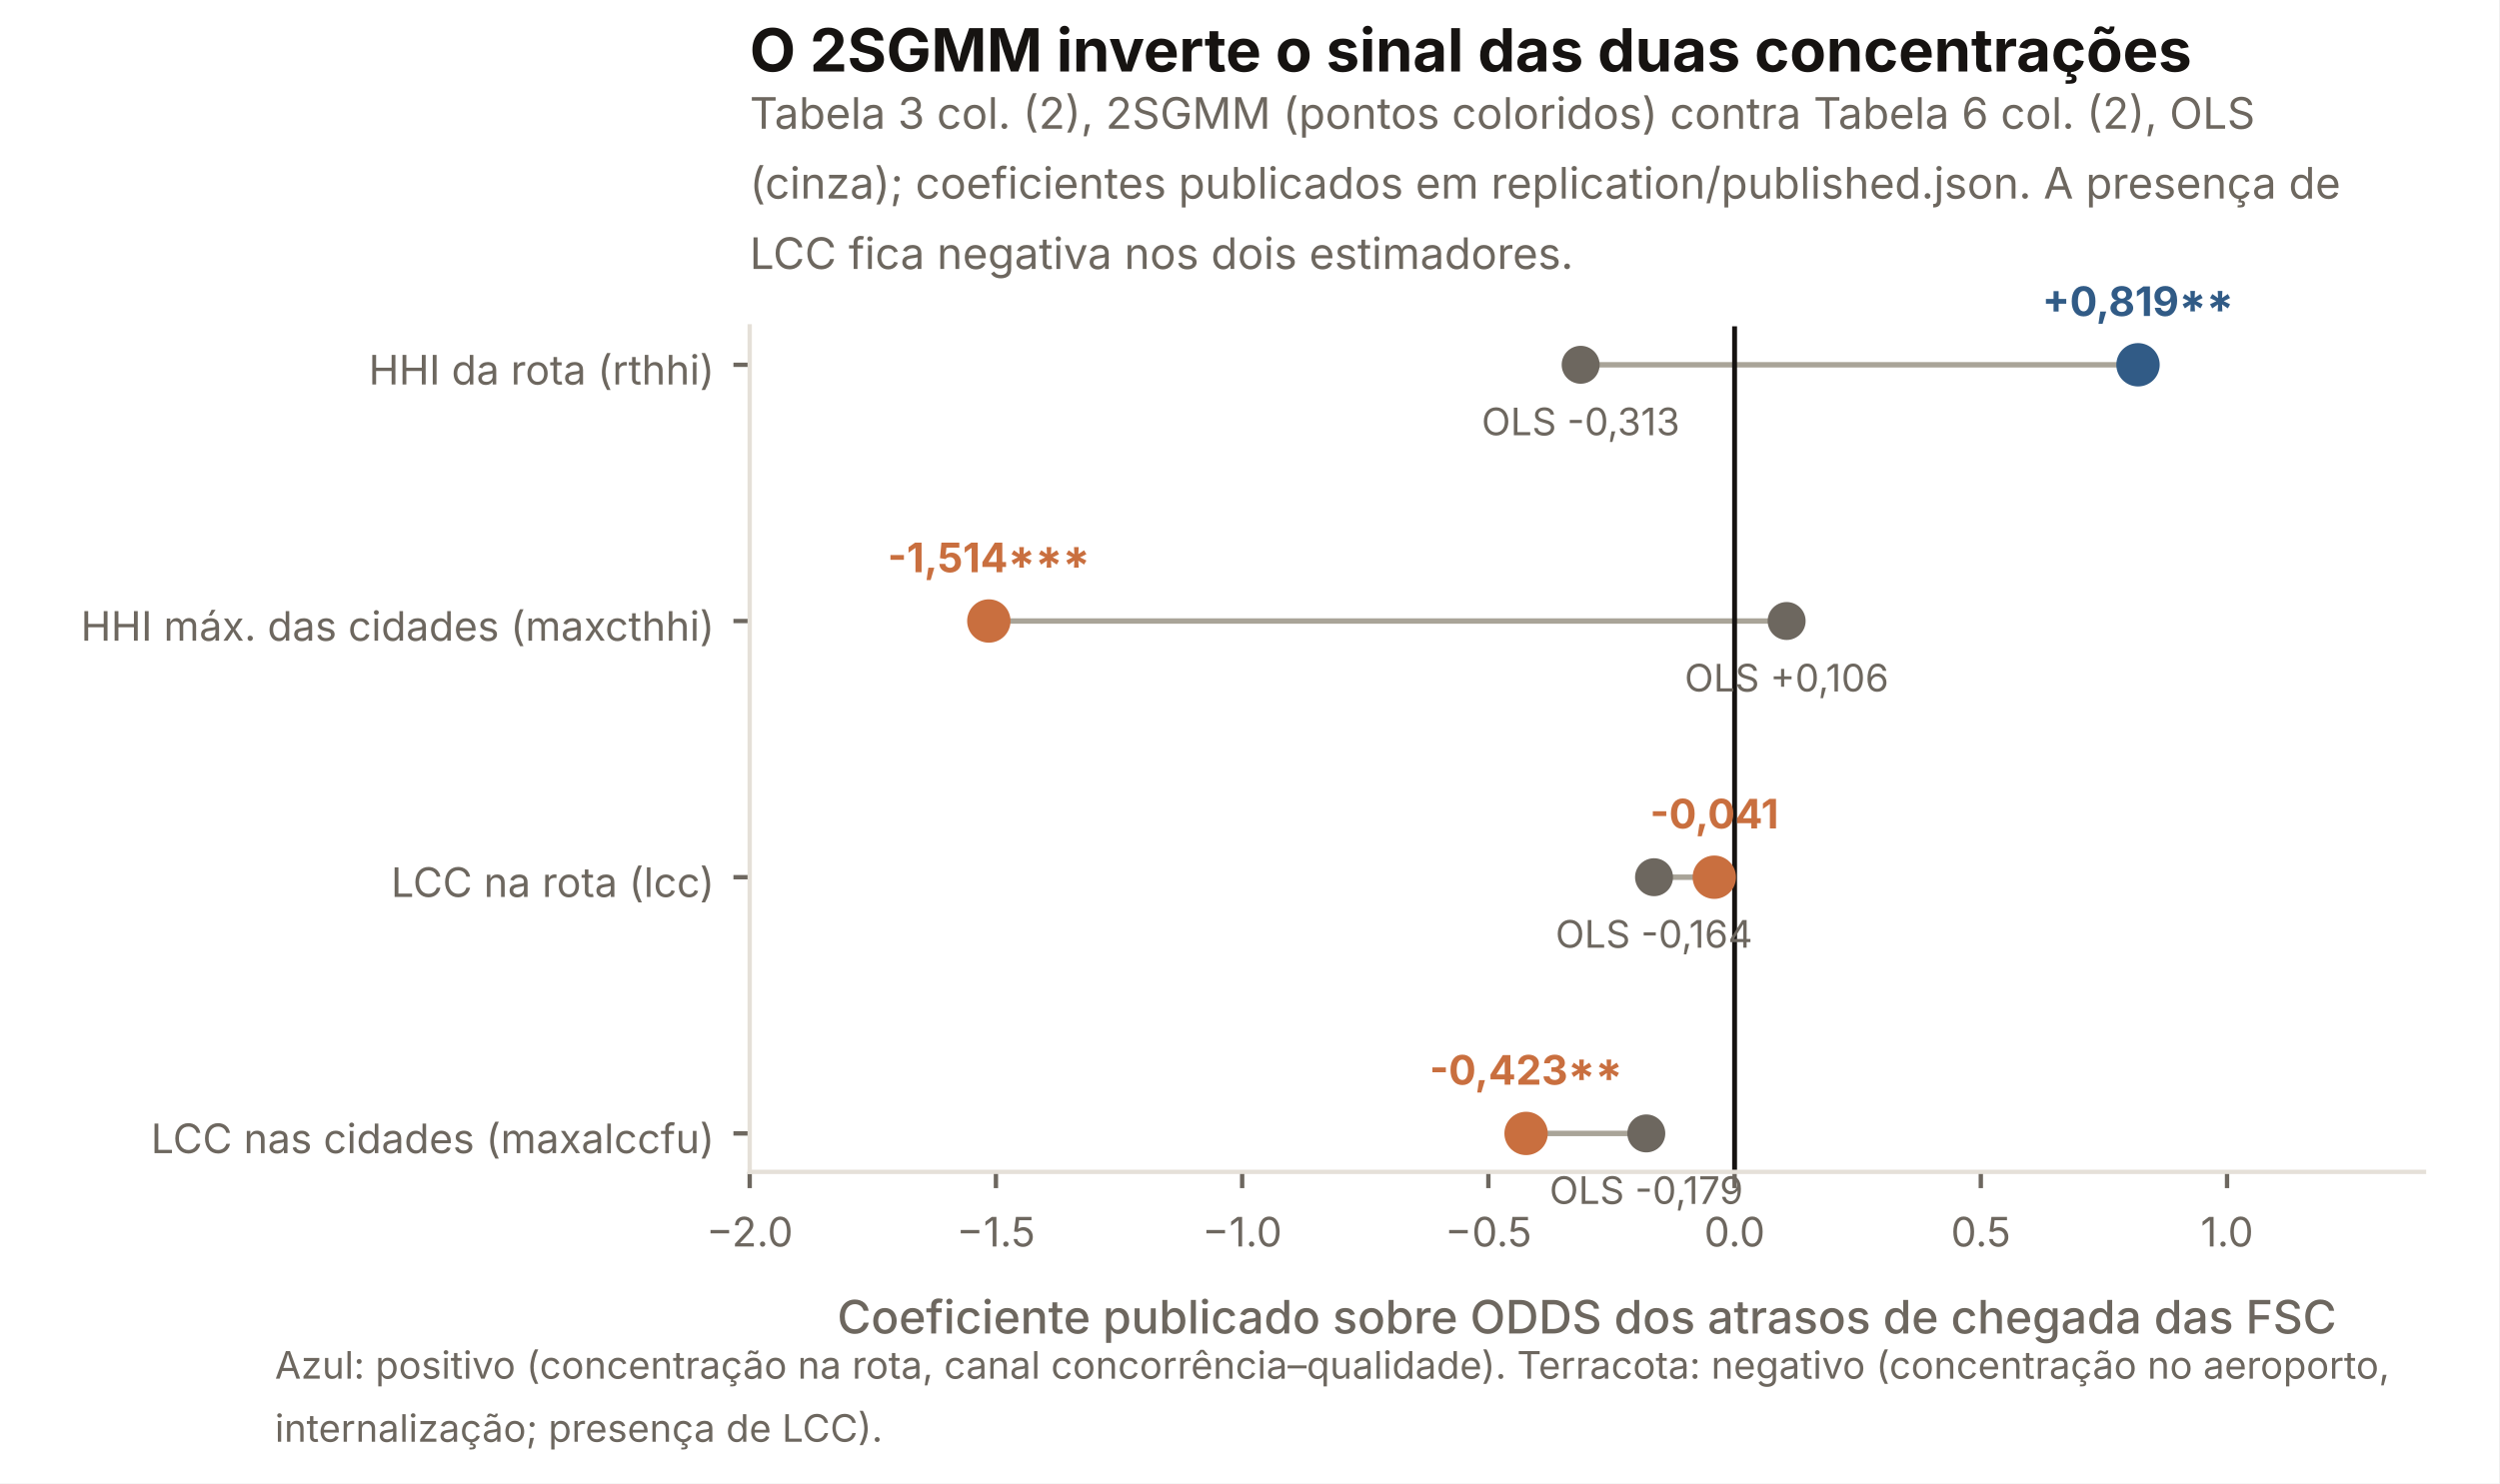
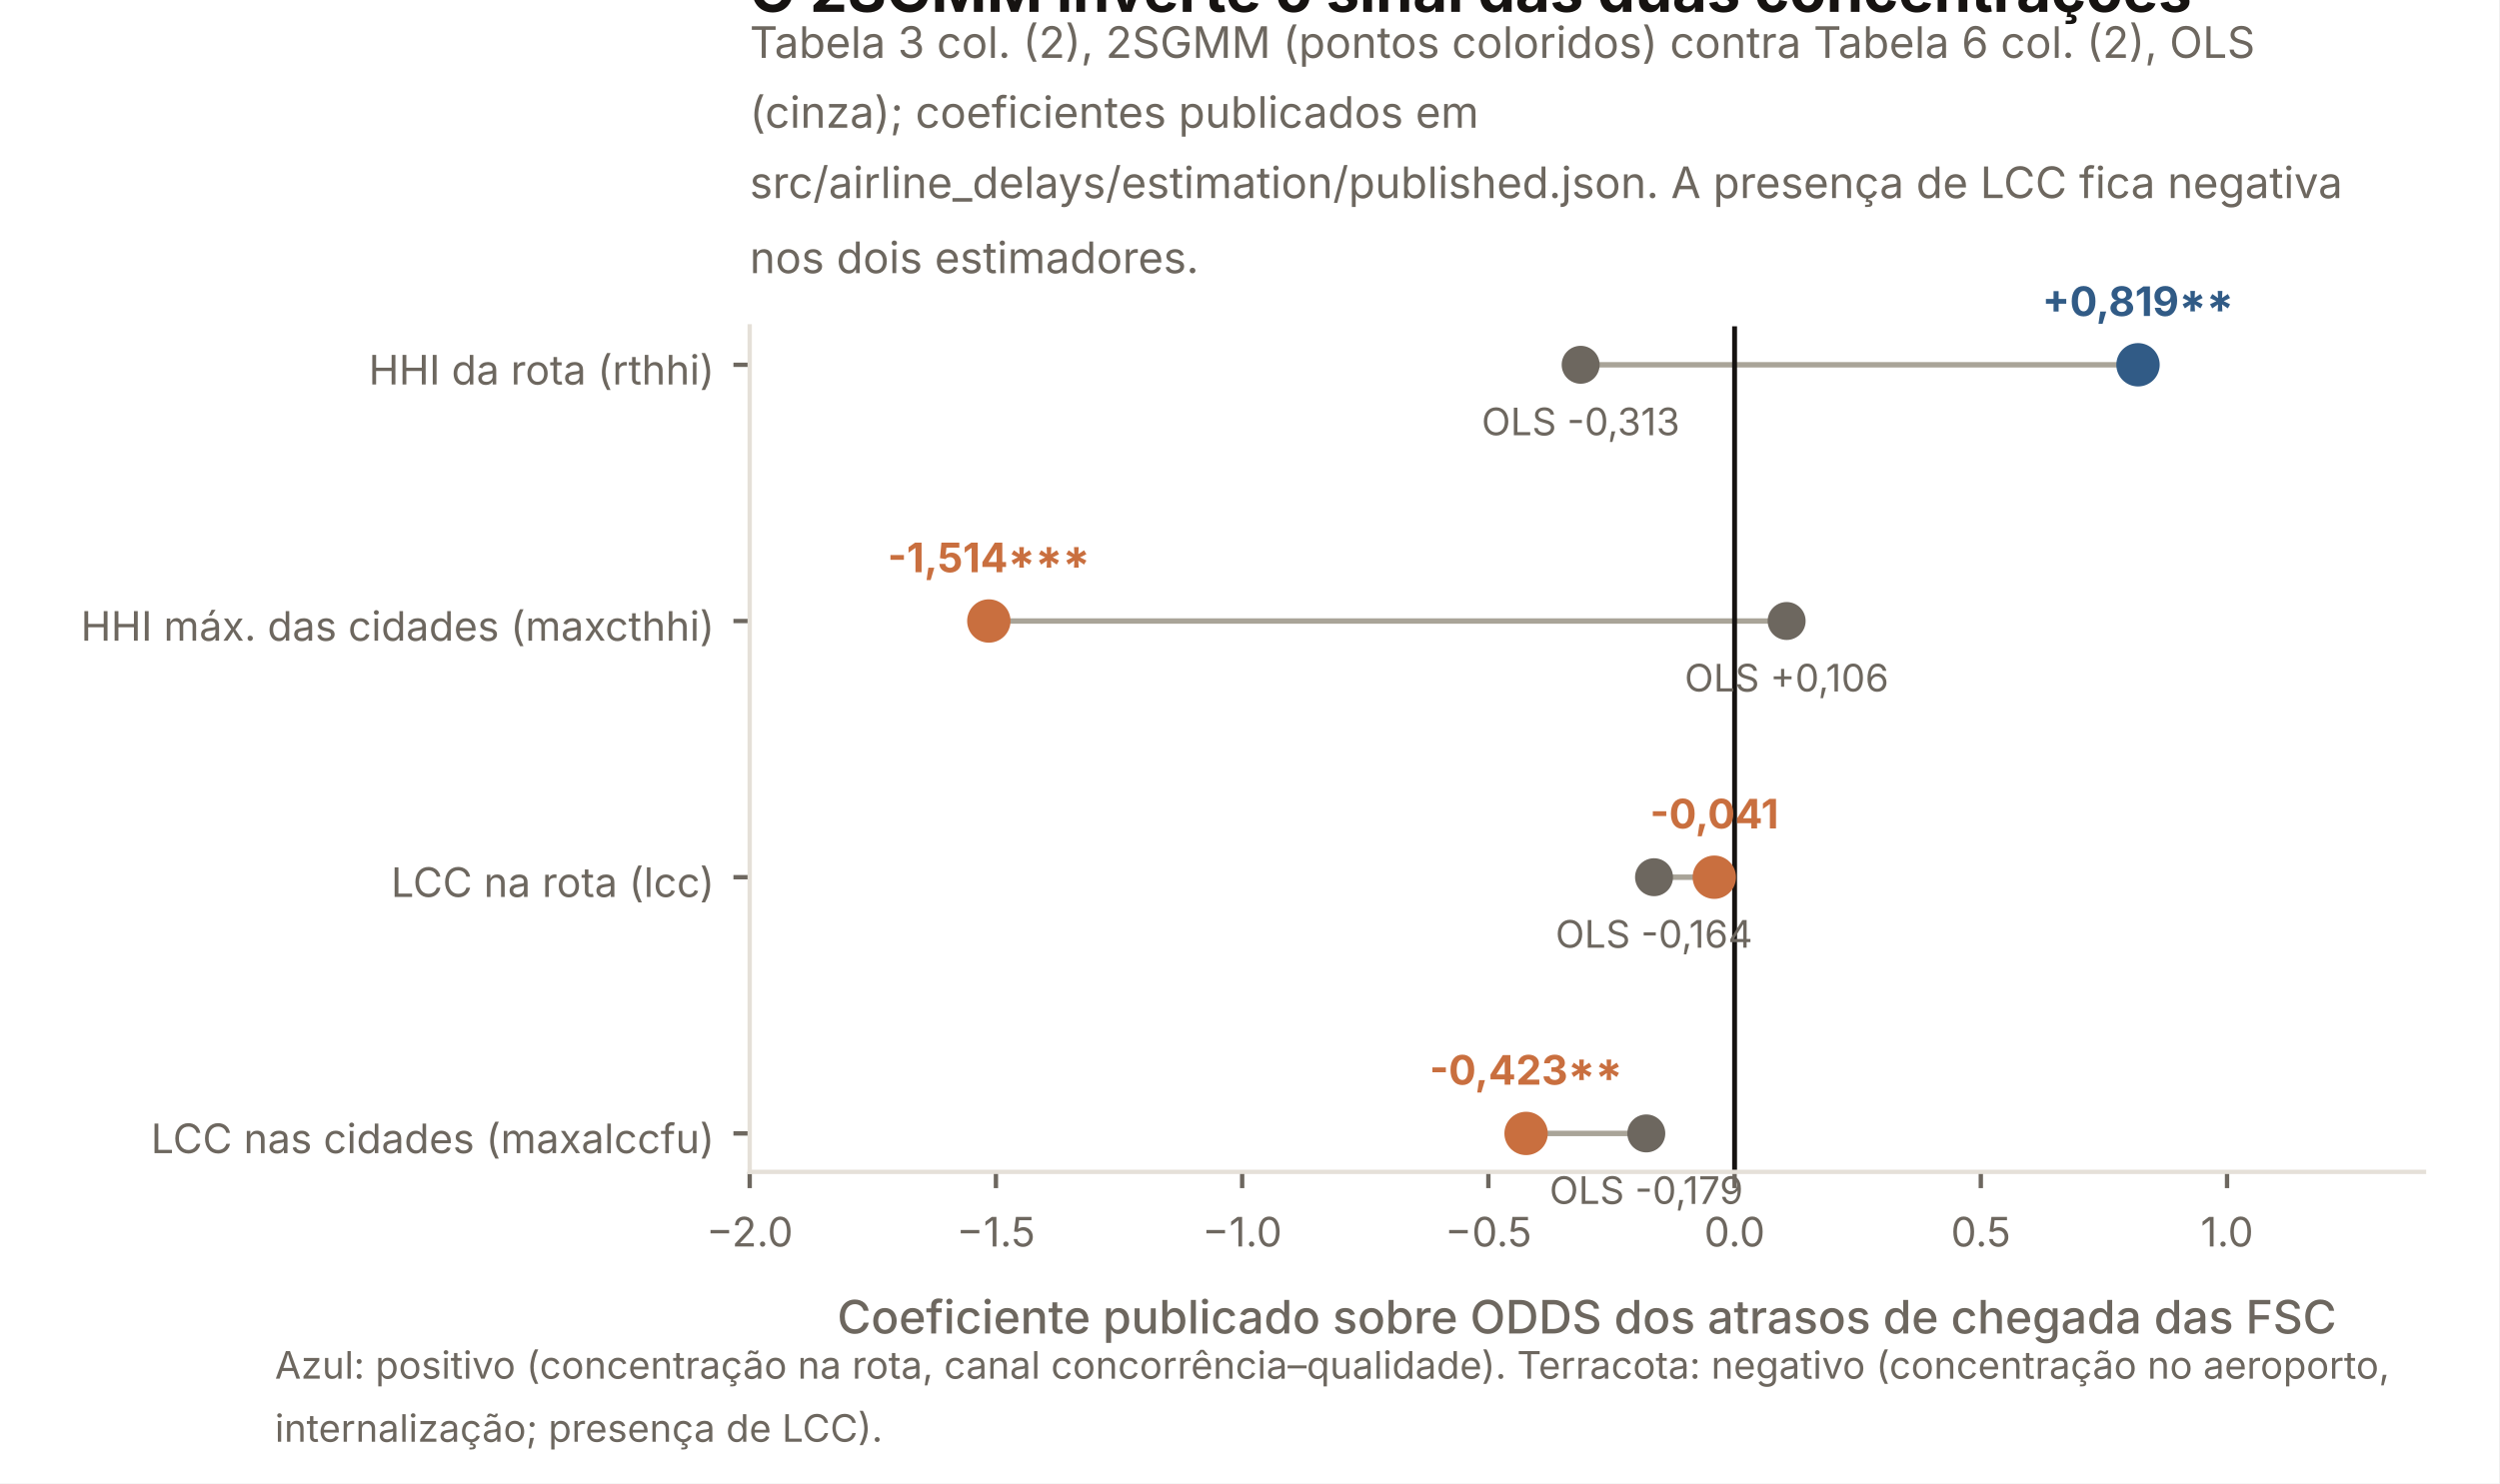
<svg xmlns="http://www.w3.org/2000/svg" xmlns:xlink="http://www.w3.org/1999/xlink" width="460.8pt" height="273.6pt" viewBox="0 0 460.8 273.6" version="1.1">
  <defs>
    <style type="text/css">*{stroke-linejoin: round; stroke-linecap: butt}</style>
  </defs>
  <g id="figure_1">
    <g id="patch_1">
      <path d="M 0 273.6 L 460.8 273.6 L 460.8 0 L 0 0 z " style="fill: #ffffff" />
    </g>
    <g id="axes_1">
      <g id="patch_2">
        <path d="M 138.24 216.144 L 446.976 216.144 L 446.976 60.192 L 138.24 60.192 z " style="fill: #ffffff" />
      </g>
      <g id="line2d_1">
        <path d="M 291.464 67.281 L 394.237 67.281 " clip-path="url(#pd7188fddd0)" style="fill: none; stroke: #a9a498; stroke-linecap: round" />
      </g>
      <g id="line2d_2">
        <path d="M 329.447 114.539 L 182.335 114.539 " clip-path="url(#pd7188fddd0)" style="fill: none; stroke: #a9a498; stroke-linecap: round" />
      </g>
      <g id="line2d_3">
        <path d="M 304.994 161.797 L 316.108 161.797 " clip-path="url(#pd7188fddd0)" style="fill: none; stroke: #a9a498; stroke-linecap: round" />
      </g>
      <g id="line2d_4">
        <path d="M 303.568 209.055 L 281.403 209.055 " clip-path="url(#pd7188fddd0)" style="fill: none; stroke: #a9a498; stroke-linecap: round" />
      </g>
      <g id="matplotlib.axis_1">
        <g id="xtick_1">
          <g id="line2d_5">
            <defs>
              <path id="md8b430ad31" d="M 0 0 L 0 3 " style="stroke: #6d675f; stroke-width: 0.8" />
            </defs>
            <g>
              <use xlink:href="#md8b430ad31" x="138.24" y="216.144" style="fill: #6d675f; stroke: #6d675f; stroke-width: 0.8" />
            </g>
          </g>
          <g id="text_1">
            <text style="font-size: 7.5px; font-family: 'Inter', 'Helvetica Neue', 'Arial', 'DejaVu Sans', sans-serif; text-anchor: middle; fill: #6d675f" x="138.24" y="229.91" transform="rotate(-0 138.24 229.9096)">−2.0</text>
          </g>
        </g>
        <g id="xtick_2">
          <g id="line2d_6">
            <g>
              <use xlink:href="#md8b430ad31" x="183.642" y="216.144" style="fill: #6d675f; stroke: #6d675f; stroke-width: 0.8" />
            </g>
          </g>
          <g id="text_2">
            <text style="font-size: 7.5px; font-family: 'Inter', 'Helvetica Neue', 'Arial', 'DejaVu Sans', sans-serif; text-anchor: middle; fill: #6d675f" x="183.642" y="229.91" transform="rotate(-0 183.6424 229.9096)">−1.5</text>
          </g>
        </g>
        <g id="xtick_3">
          <g id="line2d_7">
            <g>
              <use xlink:href="#md8b430ad31" x="229.045" y="216.144" style="fill: #6d675f; stroke: #6d675f; stroke-width: 0.8" />
            </g>
          </g>
          <g id="text_3">
            <text style="font-size: 7.5px; font-family: 'Inter', 'Helvetica Neue', 'Arial', 'DejaVu Sans', sans-serif; text-anchor: middle; fill: #6d675f" x="229.045" y="229.91" transform="rotate(-0 229.0447 229.9096)">−1.0</text>
          </g>
        </g>
        <g id="xtick_4">
          <g id="line2d_8">
            <g>
              <use xlink:href="#md8b430ad31" x="274.447" y="216.144" style="fill: #6d675f; stroke: #6d675f; stroke-width: 0.8" />
            </g>
          </g>
          <g id="text_4">
            <text style="font-size: 7.5px; font-family: 'Inter', 'Helvetica Neue', 'Arial', 'DejaVu Sans', sans-serif; text-anchor: middle; fill: #6d675f" x="274.447" y="229.91" transform="rotate(-0 274.4471 229.9096)">−0.5</text>
          </g>
        </g>
        <g id="xtick_5">
          <g id="line2d_9">
            <g>
              <use xlink:href="#md8b430ad31" x="319.849" y="216.144" style="fill: #6d675f; stroke: #6d675f; stroke-width: 0.8" />
            </g>
          </g>
          <g id="text_5">
            <text style="font-size: 7.5px; font-family: 'Inter', 'Helvetica Neue', 'Arial', 'DejaVu Sans', sans-serif; text-anchor: middle; fill: #6d675f" x="319.849" y="229.91" transform="rotate(-0 319.8494 229.9096)">0.0</text>
          </g>
        </g>
        <g id="xtick_6">
          <g id="line2d_10">
            <g>
              <use xlink:href="#md8b430ad31" x="365.252" y="216.144" style="fill: #6d675f; stroke: #6d675f; stroke-width: 0.8" />
            </g>
          </g>
          <g id="text_6">
            <text style="font-size: 7.5px; font-family: 'Inter', 'Helvetica Neue', 'Arial', 'DejaVu Sans', sans-serif; text-anchor: middle; fill: #6d675f" x="365.252" y="229.91" transform="rotate(-0 365.2518 229.9096)">0.5</text>
          </g>
        </g>
        <g id="xtick_7">
          <g id="line2d_11">
            <g>
              <use xlink:href="#md8b430ad31" x="410.654" y="216.144" style="fill: #6d675f; stroke: #6d675f; stroke-width: 0.8" />
            </g>
          </g>
          <g id="text_7">
            <text style="font-size: 7.5px; font-family: 'Inter', 'Helvetica Neue', 'Arial', 'DejaVu Sans', sans-serif; text-anchor: middle; fill: #6d675f" x="410.654" y="229.91" transform="rotate(-0 410.6541 229.9096)">1.0</text>
          </g>
        </g>
        <g id="text_8">
          <text style="font-weight: 500; font-size: 8.5px; font-family: 'Inter', 'Helvetica Neue', 'Arial', 'DejaVu Sans', sans-serif; text-anchor: middle; fill: #6d675f" x="292.608" y="245.953" transform="rotate(-0 292.608 245.9531)">Coeficiente publicado sobre ODDS dos atrasos de chegada das FSC</text>
        </g>
      </g>
      <g id="matplotlib.axis_2">
        <g id="ytick_1">
          <g id="line2d_12">
            <defs>
              <path id="m053edb8091" d="M 0 0 L -3 0 " style="stroke: #6d675f; stroke-width: 0.8" />
            </defs>
            <g>
              <use xlink:href="#m053edb8091" x="138.24" y="67.281" style="fill: #6d675f; stroke: #6d675f; stroke-width: 0.8" />
            </g>
          </g>
          <g id="text_9">
            <text style="font-size: 7.5px; font-family: 'Inter', 'Helvetica Neue', 'Arial', 'DejaVu Sans', sans-serif; text-anchor: end; fill: #6d675f" x="131.74" y="70.914" transform="rotate(-0 131.74 70.91354)">HHI da rota (rthhi)</text>
          </g>
        </g>
        <g id="ytick_2">
          <g id="line2d_13">
            <g>
              <use xlink:href="#m053edb8091" x="138.24" y="114.539" style="fill: #6d675f; stroke: #6d675f; stroke-width: 0.8" />
            </g>
          </g>
          <g id="text_10">
            <text style="font-size: 7.5px; font-family: 'Inter', 'Helvetica Neue', 'Arial', 'DejaVu Sans', sans-serif; text-anchor: end; fill: #6d675f" x="131.74" y="118.172" transform="rotate(-0 131.74 118.1717)">HHI máx. das cidades (maxcthhi)</text>
          </g>
        </g>
        <g id="ytick_3">
          <g id="line2d_14">
            <g>
              <use xlink:href="#m053edb8091" x="138.24" y="161.797" style="fill: #6d675f; stroke: #6d675f; stroke-width: 0.8" />
            </g>
          </g>
          <g id="text_11">
            <text style="font-size: 7.5px; font-family: 'Inter', 'Helvetica Neue', 'Arial', 'DejaVu Sans', sans-serif; text-anchor: end; fill: #6d675f" x="131.74" y="165.43" transform="rotate(-0 131.74 165.4299)">LCC na rota (lcc)</text>
          </g>
        </g>
        <g id="ytick_4">
          <g id="line2d_15">
            <g>
              <use xlink:href="#m053edb8091" x="138.24" y="209.055" style="fill: #6d675f; stroke: #6d675f; stroke-width: 0.8" />
            </g>
          </g>
          <g id="text_12">
            <text style="font-size: 7.5px; font-family: 'Inter', 'Helvetica Neue', 'Arial', 'DejaVu Sans', sans-serif; text-anchor: end; fill: #6d675f" x="131.74" y="212.688" transform="rotate(-0 131.74 212.6881)">LCC nas cidades (maxalccfu)</text>
          </g>
        </g>
      </g>
      <g id="line2d_16">
        <path d="M 319.849 216.144 L 319.849 60.192 " clip-path="url(#pd7188fddd0)" style="fill: none; stroke: #161311; stroke-width: 0.9; stroke-linecap: round" />
      </g>
      <g id="patch_3">
        <path d="M 138.24 216.144 L 138.24 60.192 " style="fill: none; stroke: #e5e0d8; stroke-width: 0.8; stroke-linejoin: miter; stroke-linecap: square" />
      </g>
      <g id="patch_4">
        <path d="M 138.24 216.144 L 446.976 216.144 " style="fill: none; stroke: #e5e0d8; stroke-width: 0.8; stroke-linejoin: miter; stroke-linecap: square" />
      </g>
      <g id="line2d_17">
        <defs>
          <path id="mf30f25f028" d="M 0 3 C 0.796 3 1.559 2.684 2.121 2.121 C 2.684 1.559 3 0.796 3 0 C 3 -0.796 2.684 -1.559 2.121 -2.121 C 1.559 -2.684 0.796 -3 0 -3 C -0.796 -3 -1.559 -2.684 -2.121 -2.121 C -2.684 -1.559 -3 -0.796 -3 0 C -3 0.796 -2.684 1.559 -2.121 2.121 C -1.559 2.684 -0.796 3 0 3 z " style="stroke: #6d675f" />
        </defs>
        <g clip-path="url(#pd7188fddd0)">
          <use xlink:href="#mf30f25f028" x="291.464" y="67.281" style="fill: #6d675f; stroke: #6d675f" />
        </g>
      </g>
      <g id="text_13">
        <text style="font-weight: 700; font-size: 7.5px; font-family: 'Inter', 'Helvetica Neue', 'Arial', 'DejaVu Sans', sans-serif; text-anchor: middle; fill: #315b86" x="394.237" y="58.281" transform="rotate(-0 394.2366 58.28073)">+0,819**</text>
      </g>
      <g id="text_14">
        <text style="font-size: 7px; font-family: 'Inter', 'Helvetica Neue', 'Arial', 'DejaVu Sans', sans-serif; text-anchor: middle; fill: #6d675f" x="291.464" y="80.281" transform="rotate(-0 291.4639 80.28073)">OLS -0,313</text>
      </g>
      <g id="line2d_18">
        <g clip-path="url(#pd7188fddd0)">
          <use xlink:href="#mf30f25f028" x="329.447" y="114.539" style="fill: #6d675f; stroke: #6d675f" />
        </g>
      </g>
      <g id="text_15">
        <text style="font-weight: 700; font-size: 7.5px; font-family: 'Inter', 'Helvetica Neue', 'Arial', 'DejaVu Sans', sans-serif; text-anchor: middle; fill: #c96f3f" x="182.335" y="105.539" transform="rotate(-0 182.3348 105.5389)">-1,514***</text>
      </g>
      <g id="text_16">
        <text style="font-size: 7px; font-family: 'Inter', 'Helvetica Neue', 'Arial', 'DejaVu Sans', sans-serif; text-anchor: middle; fill: #6d675f" x="329.447" y="127.539" transform="rotate(-0 329.4475 127.5389)">OLS +0,106</text>
      </g>
      <g id="line2d_19">
        <g clip-path="url(#pd7188fddd0)">
          <use xlink:href="#mf30f25f028" x="304.994" y="161.797" style="fill: #6d675f; stroke: #6d675f" />
        </g>
      </g>
      <g id="text_17">
        <text style="font-weight: 700; font-size: 7.5px; font-family: 'Inter', 'Helvetica Neue', 'Arial', 'DejaVu Sans', sans-serif; text-anchor: middle; fill: #c96f3f" x="316.108" y="152.797" transform="rotate(-0 316.1083 152.7971)">-0,041</text>
      </g>
      <g id="text_18">
        <text style="font-size: 7px; font-family: 'Inter', 'Helvetica Neue', 'Arial', 'DejaVu Sans', sans-serif; text-anchor: middle; fill: #6d675f" x="304.994" y="174.797" transform="rotate(-0 304.9938 174.7971)">OLS -0,164</text>
      </g>
      <g id="line2d_20">
        <g clip-path="url(#pd7188fddd0)">
          <use xlink:href="#mf30f25f028" x="303.568" y="209.055" style="fill: #6d675f; stroke: #6d675f" />
        </g>
      </g>
      <g id="text_19">
        <text style="font-weight: 700; font-size: 7.5px; font-family: 'Inter', 'Helvetica Neue', 'Arial', 'DejaVu Sans', sans-serif; text-anchor: middle; fill: #c96f3f" x="281.403" y="200.055" transform="rotate(-0 281.4027 200.0553)">-0,423**</text>
      </g>
      <g id="text_20">
        <text style="font-size: 7px; font-family: 'Inter', 'Helvetica Neue', 'Arial', 'DejaVu Sans', sans-serif; text-anchor: middle; fill: #6d675f" x="303.568" y="222.055" transform="rotate(-0 303.5681 222.0553)">OLS -0,179</text>
      </g>
      <g id="text_21">
-         <text style="font-size: 8px; font-family: 'Inter', 'Helvetica Neue', 'Arial', 'DejaVu Sans', sans-serif; fill: #6d675f" transform="translate(138.24 23.7406)">Tabela 3 col. (2), 2SGMM (pontos coloridos) contra Tabela 6 col. (2), OLS</text>
-         <text style="font-size: 8px; font-family: 'Inter', 'Helvetica Neue', 'Arial', 'DejaVu Sans', sans-serif; fill: #6d675f" transform="translate(138.24 36.62443)">(cinza); coeficientes publicados em replication/published.json. A presença de</text>
-         <text style="font-size: 8px; font-family: 'Inter', 'Helvetica Neue', 'Arial', 'DejaVu Sans', sans-serif; fill: #6d675f" transform="translate(138.24 49.60388)">LCC fica negativa nos dois estimadores.</text>
+         <text style="font-size: 8px; font-family: 'Inter', 'Helvetica Neue', 'Arial', 'DejaVu Sans', sans-serif; fill: #6d675f" transform="translate(138.24 10.67302)">Tabela 3 col. (2), 2SGMM (pontos coloridos) contra Tabela 6 col. (2), OLS</text>
+         <text style="font-size: 8px; font-family: 'Inter', 'Helvetica Neue', 'Arial', 'DejaVu Sans', sans-serif; fill: #6d675f" transform="translate(138.24 23.55685)">(cinza); coeficientes publicados em</text>
+         <text style="font-size: 8px; font-family: 'Inter', 'Helvetica Neue', 'Arial', 'DejaVu Sans', sans-serif; fill: #6d675f" transform="translate(138.24 36.5363)">src/airline_delays/estimation/published.json. A presença de LCC fica negativa</text>
+         <text style="font-size: 8px; font-family: 'Inter', 'Helvetica Neue', 'Arial', 'DejaVu Sans', sans-serif; fill: #6d675f" transform="translate(138.24 50.37513)">nos dois estimadores.</text>
      </g>
      <g id="text_22">
-         <text style="font-weight: 700; font-size: 11px; font-family: 'Inter', 'Helvetica Neue', 'Arial', 'DejaVu Sans', sans-serif; text-anchor: start; fill: #161311" x="138.24" y="13.192" transform="rotate(-0 138.24 13.192)">O 2SGMM inverte o sinal das duas concentrações</text>
+         <text style="font-weight: 700; font-size: 11px; font-family: 'Inter', 'Helvetica Neue', 'Arial', 'DejaVu Sans', sans-serif; text-anchor: start; fill: #161311" x="138.24" y="2.192" transform="rotate(-0 138.24 2.192)">O 2SGMM inverte o sinal das duas concentrações</text>
      </g>
      <g id="line2d_21">
        <defs>
          <path id="m4c32d544fa" d="M 0 3.5 C 0.928 3.5 1.819 3.131 2.475 2.475 C 3.131 1.819 3.5 0.928 3.5 0 C 3.5 -0.928 3.131 -1.819 2.475 -2.475 C 1.819 -3.131 0.928 -3.5 0 -3.5 C -0.928 -3.5 -1.819 -3.131 -2.475 -2.475 C -3.131 -1.819 -3.5 -0.928 -3.5 0 C -3.5 0.928 -3.131 1.819 -2.475 2.475 C -1.819 3.131 -0.928 3.5 0 3.5 z " style="stroke: #315b86" />
        </defs>
        <g clip-path="url(#pd7188fddd0)">
          <use xlink:href="#m4c32d544fa" x="394.237" y="67.281" style="fill: #315b86; stroke: #315b86" />
        </g>
      </g>
      <g id="line2d_22">
        <defs>
          <path id="m2d7a2d5206" d="M 0 3.5 C 0.928 3.5 1.819 3.131 2.475 2.475 C 3.131 1.819 3.5 0.928 3.5 0 C 3.5 -0.928 3.131 -1.819 2.475 -2.475 C 1.819 -3.131 0.928 -3.5 0 -3.5 C -0.928 -3.5 -1.819 -3.131 -2.475 -2.475 C -3.131 -1.819 -3.5 -0.928 -3.5 0 C -3.5 0.928 -3.131 1.819 -2.475 2.475 C -1.819 3.131 -0.928 3.5 0 3.5 z " style="stroke: #c96f3f" />
        </defs>
        <g clip-path="url(#pd7188fddd0)">
          <use xlink:href="#m2d7a2d5206" x="182.335" y="114.539" style="fill: #c96f3f; stroke: #c96f3f" />
        </g>
      </g>
      <g id="line2d_23">
        <g clip-path="url(#pd7188fddd0)">
          <use xlink:href="#m2d7a2d5206" x="316.108" y="161.797" style="fill: #c96f3f; stroke: #c96f3f" />
        </g>
      </g>
      <g id="line2d_24">
        <g clip-path="url(#pd7188fddd0)">
          <use xlink:href="#m2d7a2d5206" x="281.403" y="209.055" style="fill: #c96f3f; stroke: #c96f3f" />
        </g>
      </g>
    </g>
    <g id="text_23">
      <text style="font-size: 7px; font-family: 'Inter', 'Helvetica Neue', 'Arial', 'DejaVu Sans', sans-serif; fill: #6d675f" transform="translate(50.688 254.2917)">Azul: positivo (concentração na rota, canal concorrência–qualidade). Terracota: negativo (concentração no aeroporto,</text>
      <text style="font-size: 7px; font-family: 'Inter', 'Helvetica Neue', 'Arial', 'DejaVu Sans', sans-serif; fill: #6d675f" transform="translate(50.688 265.9276)">internalização; presença de LCC).</text>
    </g>
  </g>
  <defs>
    <clipPath id="pd7188fddd0">
      <rect x="138.24" y="60.192" width="308.736" height="155.952" />
    </clipPath>
  </defs>
</svg>
